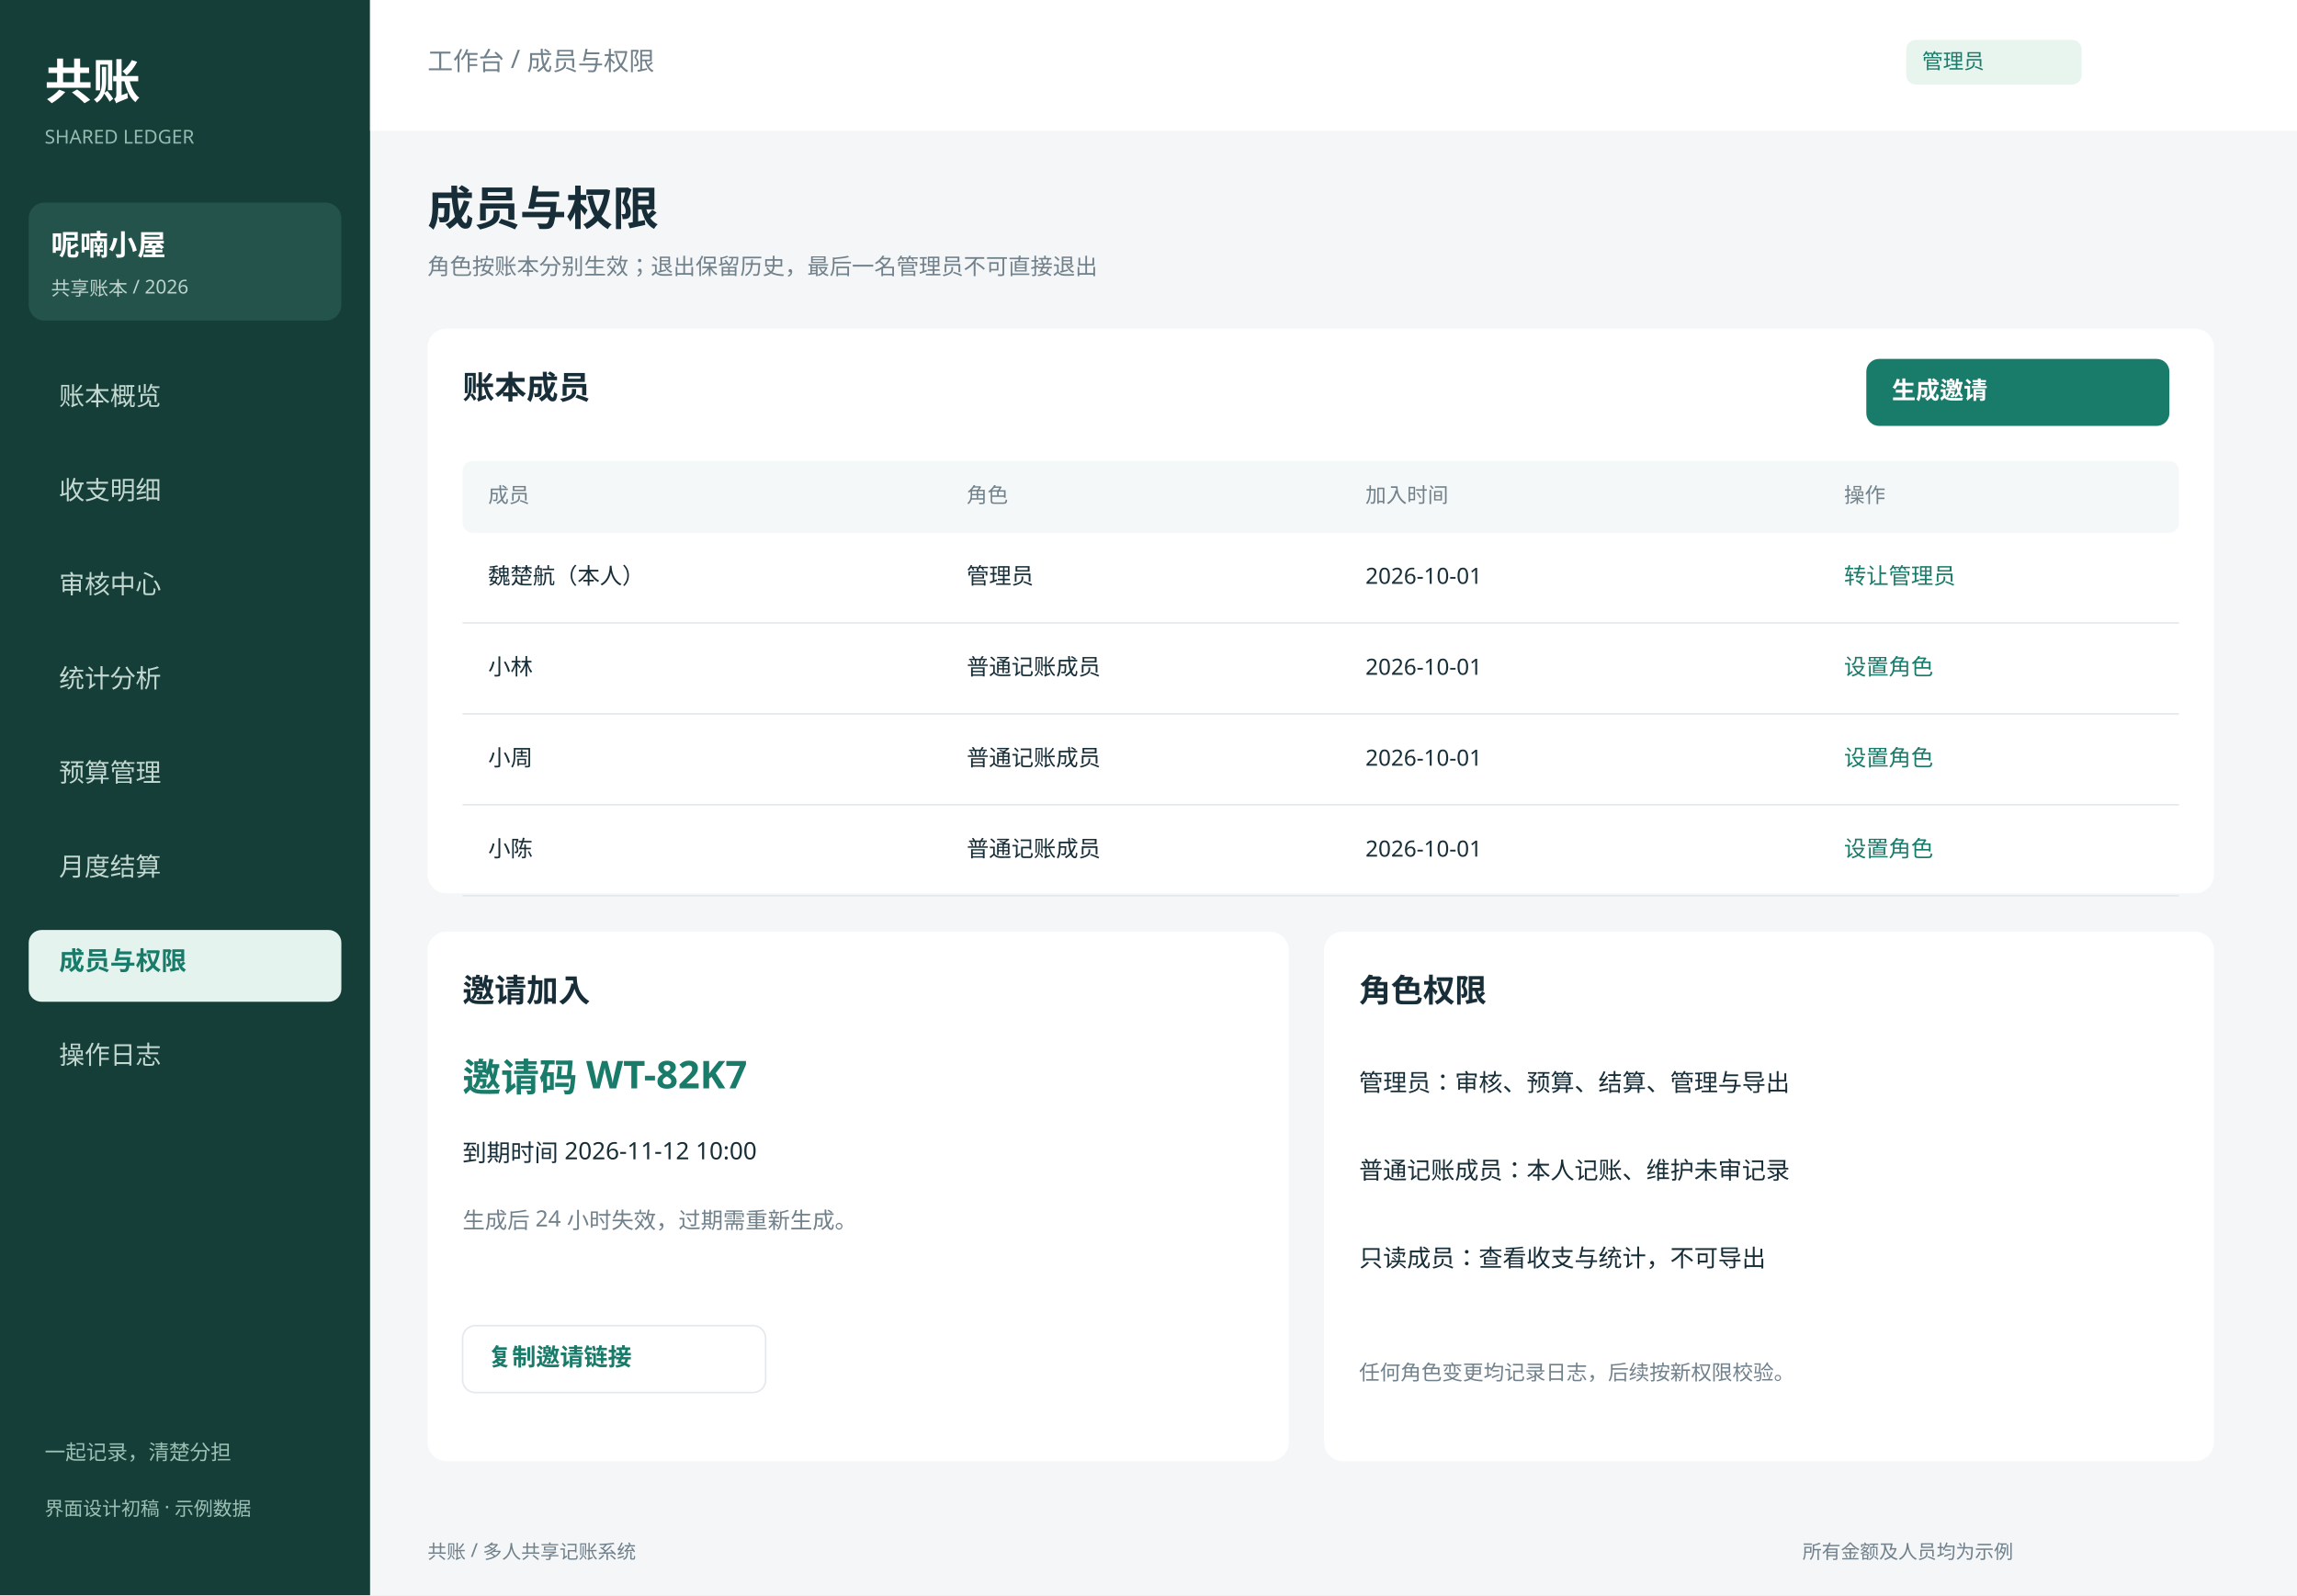
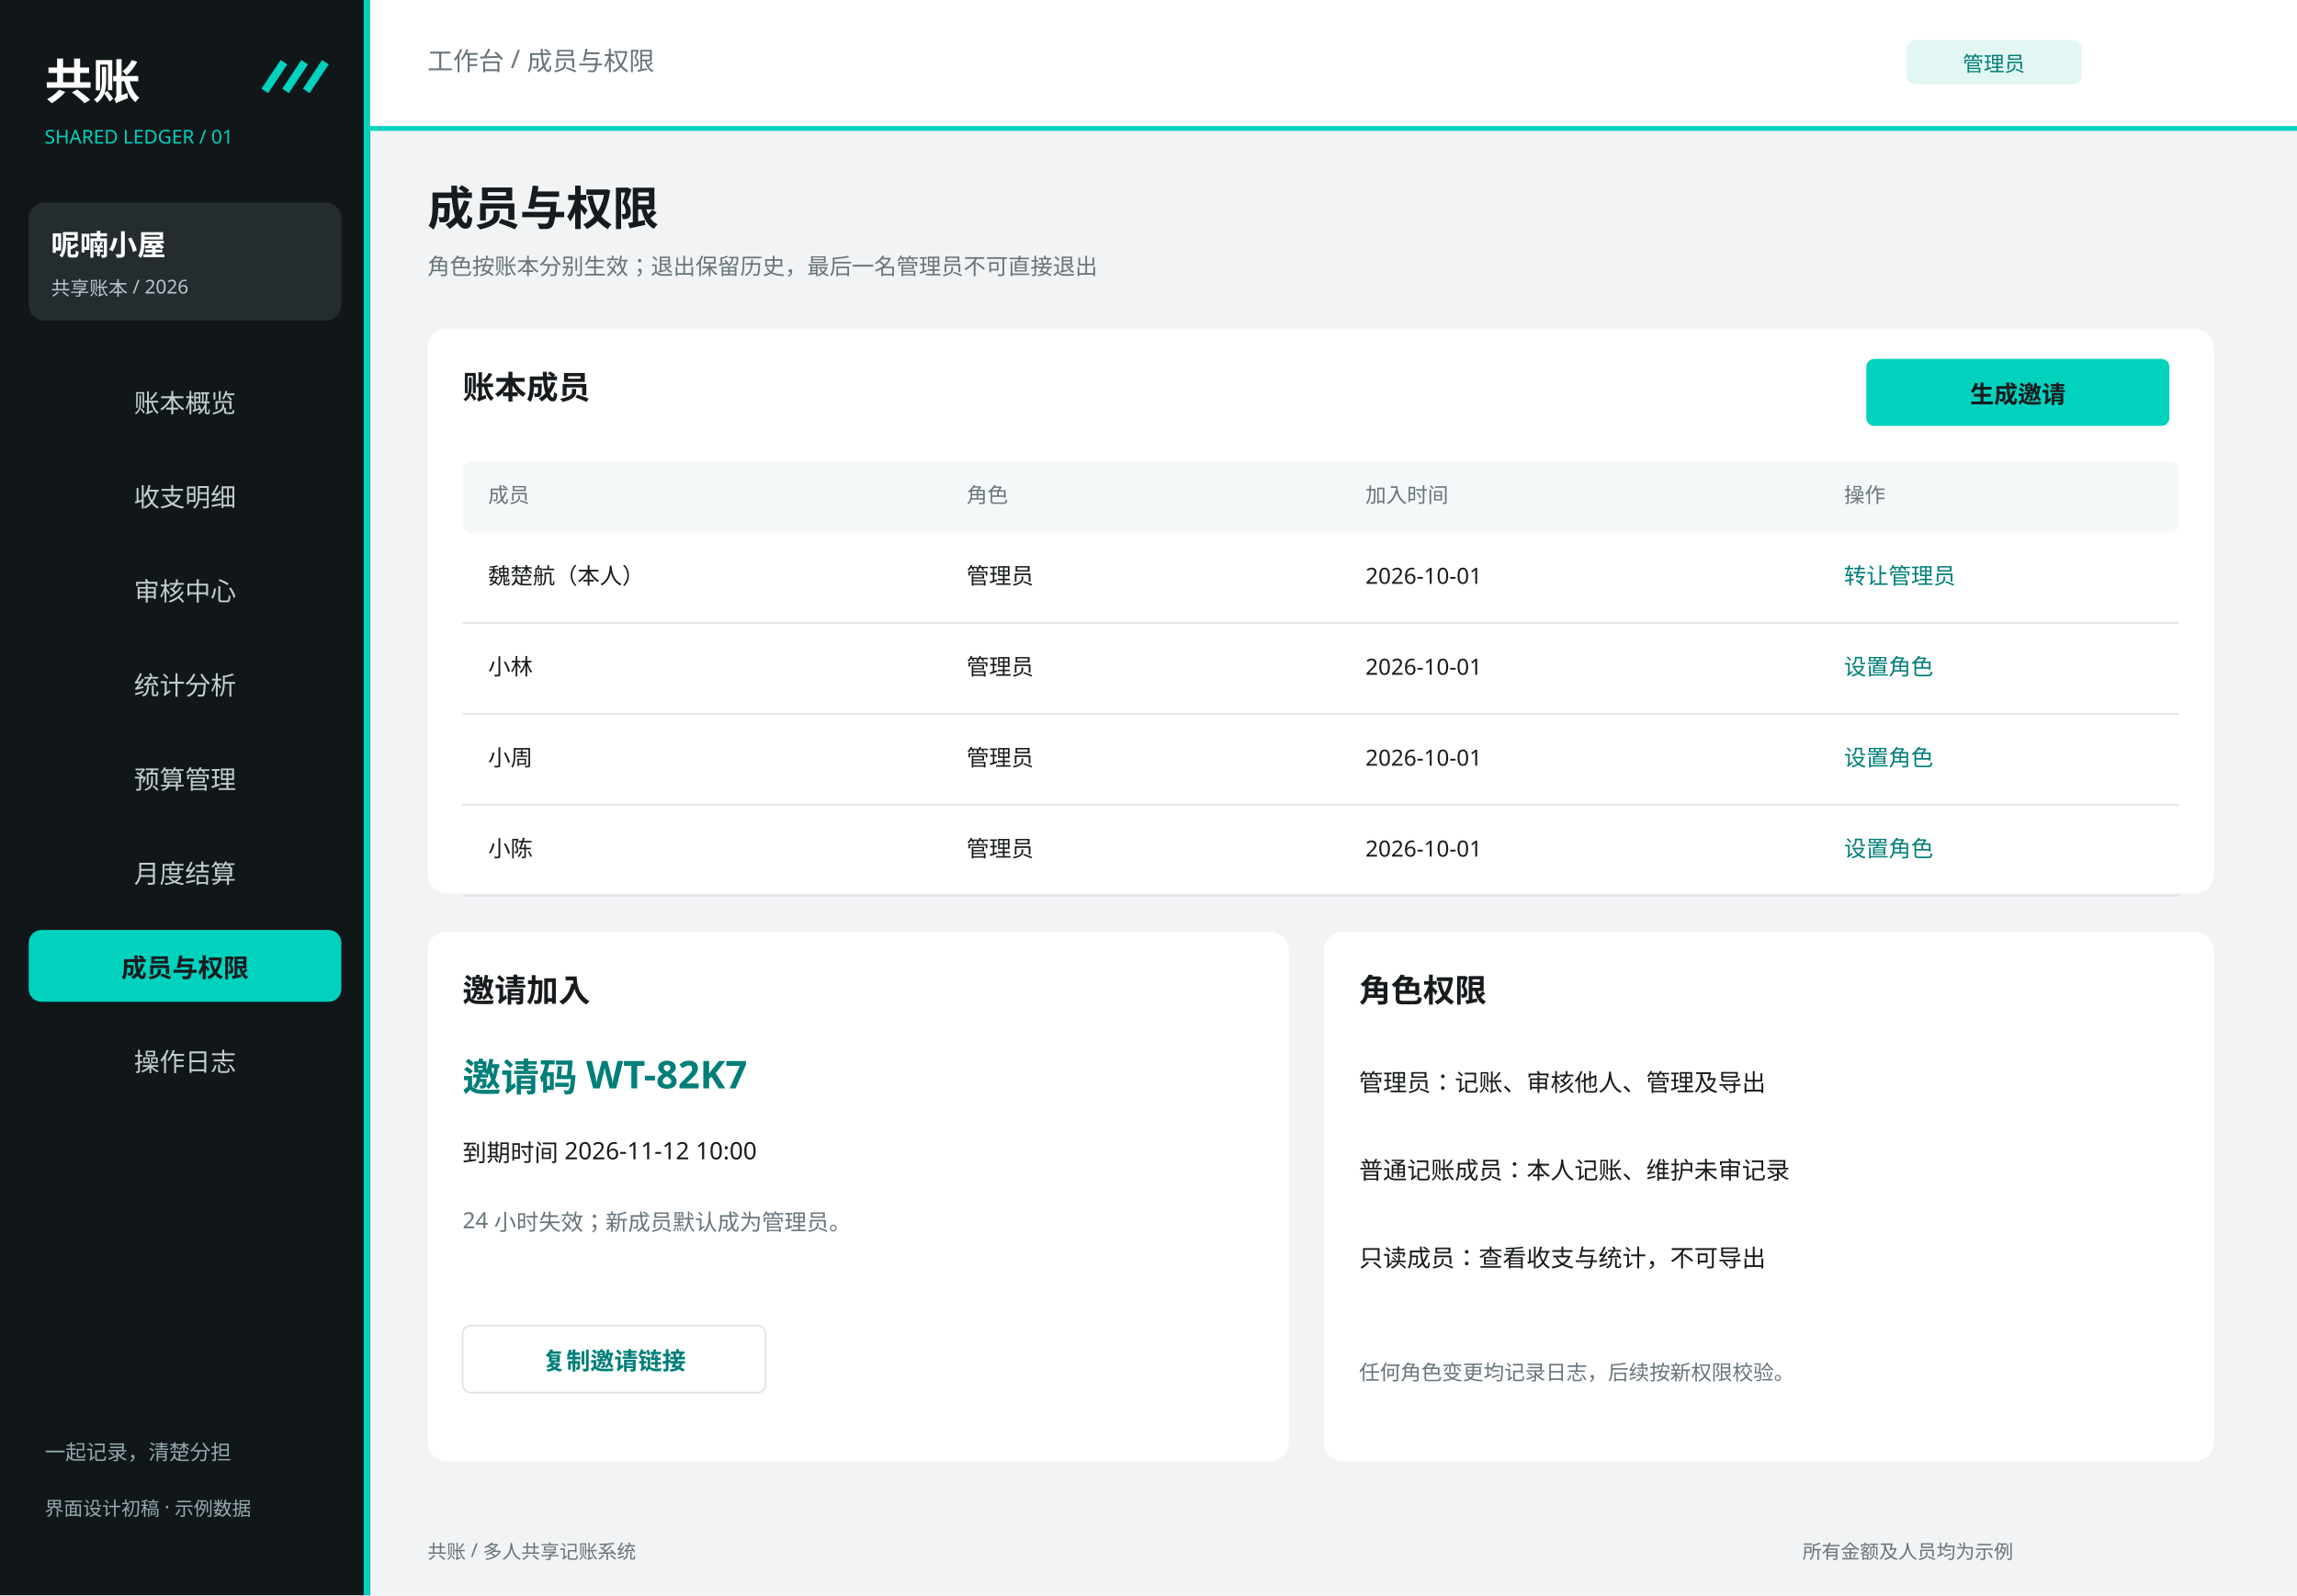
<svg xmlns="http://www.w3.org/2000/svg" width="1440" height="1000" viewBox="0 0 1440 1000">
-   <rect width="1440" height="1000" fill="#F4F6F8" />
-   <rect x="0" y="0" width="232" height="1000" rx="0" fill="#153E39" />
+   <rect width="1440" height="1000" fill="#F1F3F4" />
+   <rect x="0" y="0" width="232" height="1000" rx="0" fill="#111619" />
+   <rect x="228" y="0" width="4" height="1000" rx="0" fill="#00D2BE" />
+   <line x1="166" y1="57" x2="178" y2="39" stroke="#00D2BE" stroke-width="5" />
+   <line x1="179" y1="57" x2="191" y2="39" stroke="#00D2BE" stroke-width="5" />
+   <line x1="192" y1="57" x2="204" y2="39" stroke="#00D2BE" stroke-width="5" />
  <text x="28" y="62" font-family="Microsoft YaHei, sans-serif" font-size="30" font-weight="700" fill="white">共账</text>
-   <text x="28" y="90" font-family="Microsoft YaHei, sans-serif" font-size="12" font-weight="400" fill="#94BBB0">SHARED LEDGER</text>
-   <rect x="18" y="127" width="196" height="74" rx="10" fill="#23534B" />
+   <text x="28" y="90" font-family="Microsoft YaHei, sans-serif" font-size="12" font-weight="400" fill="#00D2BE">SHARED LEDGER / 01</text>
+   <rect x="18" y="127" width="196" height="74" rx="10" fill="#242C30" />
  <text x="32" y="160" font-family="Microsoft YaHei, sans-serif" font-size="18" font-weight="700" fill="white">呢喃小屋</text>
-   <text x="32" y="185" font-family="Microsoft YaHei, sans-serif" font-size="12" font-weight="400" fill="#BBD4CD">共享账本  /  2026</text>
-   <text x="37" y="254" font-family="Microsoft YaHei, sans-serif" font-size="16" font-weight="400" fill="#C2D8D0">账本概览</text>
-   <text x="37" y="313" font-family="Microsoft YaHei, sans-serif" font-size="16" font-weight="400" fill="#C2D8D0">收支明细</text>
-   <text x="37" y="372" font-family="Microsoft YaHei, sans-serif" font-size="16" font-weight="400" fill="#C2D8D0">审核中心</text>
-   <text x="37" y="431" font-family="Microsoft YaHei, sans-serif" font-size="16" font-weight="400" fill="#C2D8D0">统计分析</text>
-   <text x="37" y="490" font-family="Microsoft YaHei, sans-serif" font-size="16" font-weight="400" fill="#C2D8D0">预算管理</text>
-   <text x="37" y="549" font-family="Microsoft YaHei, sans-serif" font-size="16" font-weight="400" fill="#C2D8D0">月度结算</text>
-   <rect x="18" y="583" width="196" height="45" rx="8" fill="#E4F3ED" />
-   <text x="37" y="608" font-family="Microsoft YaHei, sans-serif" font-size="16" font-weight="700" fill="#197B69">成员与权限</text>
-   <text x="37" y="667" font-family="Microsoft YaHei, sans-serif" font-size="16" font-weight="400" fill="#C2D8D0">操作日志</text>
-   <text x="28" y="915" font-family="Microsoft YaHei, sans-serif" font-size="13" font-weight="400" fill="#9DC0B5">一起记录，清楚分担</text>
-   <text x="28" y="950" font-family="Microsoft YaHei, sans-serif" font-size="12" font-weight="400" fill="#9DC0B5">界面设计初稿  ·  示例数据</text>
+   <text x="32" y="185" font-family="Microsoft YaHei, sans-serif" font-size="12" font-weight="400" fill="#B9C7CD">共享账本  /  2026</text>
+   <text x="116.0" y="251.5" text-anchor="middle" dominant-baseline="central" font-family="Microsoft YaHei, sans-serif" font-size="16" font-weight="400" fill="#C2CDD2">账本概览</text>
+   <text x="116.0" y="310.5" text-anchor="middle" dominant-baseline="central" font-family="Microsoft YaHei, sans-serif" font-size="16" font-weight="400" fill="#C2CDD2">收支明细</text>
+   <text x="116.0" y="369.5" text-anchor="middle" dominant-baseline="central" font-family="Microsoft YaHei, sans-serif" font-size="16" font-weight="400" fill="#C2CDD2">审核中心</text>
+   <text x="116.0" y="428.5" text-anchor="middle" dominant-baseline="central" font-family="Microsoft YaHei, sans-serif" font-size="16" font-weight="400" fill="#C2CDD2">统计分析</text>
+   <text x="116.0" y="487.5" text-anchor="middle" dominant-baseline="central" font-family="Microsoft YaHei, sans-serif" font-size="16" font-weight="400" fill="#C2CDD2">预算管理</text>
+   <text x="116.0" y="546.5" text-anchor="middle" dominant-baseline="central" font-family="Microsoft YaHei, sans-serif" font-size="16" font-weight="400" fill="#C2CDD2">月度结算</text>
+   <rect x="18" y="583" width="196" height="45" rx="8" fill="#00D2BE" />
+   <text x="116.0" y="605.5" text-anchor="middle" dominant-baseline="central" font-family="Microsoft YaHei, sans-serif" font-size="16" font-weight="700" fill="#171B1E">成员与权限</text>
+   <text x="116.0" y="664.5" text-anchor="middle" dominant-baseline="central" font-family="Microsoft YaHei, sans-serif" font-size="16" font-weight="400" fill="#C2CDD2">操作日志</text>
+   <text x="28" y="915" font-family="Microsoft YaHei, sans-serif" font-size="13" font-weight="400" fill="#95A9AF">一起记录，清楚分担</text>
+   <text x="28" y="950" font-family="Microsoft YaHei, sans-serif" font-size="12" font-weight="400" fill="#95A9AF">界面设计初稿  ·  示例数据</text>
  <rect x="232" y="0" width="1208" height="82" rx="0" fill="white" />
-   <text x="268" y="44" font-family="Microsoft YaHei, sans-serif" font-size="16" font-weight="400" fill="#71818B">工作台  /  成员与权限</text>
-   <rect x="1195" y="25" width="110" height="28" rx="6" fill="#E8F5EF" />
-   <text x="1205" y="43" font-family="Microsoft YaHei, sans-serif" font-size="13" font-weight="400" fill="#197B69">管理员</text>
-   <text x="268" y="141" font-family="Microsoft YaHei, sans-serif" font-size="29" font-weight="700" fill="#172E38">成员与权限</text>
-   <text x="268" y="172" font-family="Microsoft YaHei, sans-serif" font-size="14" font-weight="400" fill="#71818B">角色按账本分别生效；退出保留历史，最后一名管理员不可直接退出</text>
-   <text x="268" y="977" font-family="Microsoft YaHei, sans-serif" font-size="12" font-weight="400" fill="#71818B">共账  /  多人共享记账系统</text>
-   <text x="1130" y="977" font-family="Microsoft YaHei, sans-serif" font-size="12" font-weight="400" fill="#71818B">所有金额及人员均为示例</text>
+   <rect x="232" y="79" width="1208" height="3" rx="0" fill="#00D2BE" />
+   <text x="268" y="44" font-family="Microsoft YaHei, sans-serif" font-size="16" font-weight="400" fill="#68747B">工作台  /  成员与权限</text>
+   <rect x="1195" y="25" width="110" height="28" rx="6" fill="#E2F7F3" />
+   <text x="1250.0" y="39.0" text-anchor="middle" dominant-baseline="central" font-family="Microsoft YaHei, sans-serif" font-size="13" font-weight="400" fill="#007E78">管理员</text>
+   <text x="268" y="141" font-family="Microsoft YaHei, sans-serif" font-size="29" font-weight="700" fill="#171B1E">成员与权限</text>
+   <text x="268" y="172" font-family="Microsoft YaHei, sans-serif" font-size="14" font-weight="400" fill="#68747B">角色按账本分别生效；退出保留历史，最后一名管理员不可直接退出</text>
+   <text x="268" y="977" font-family="Microsoft YaHei, sans-serif" font-size="12" font-weight="400" fill="#68747B">共账  /  多人共享记账系统</text>
+   <text x="1130" y="977" font-family="Microsoft YaHei, sans-serif" font-size="12" font-weight="400" fill="#68747B">所有金额及人员均为示例</text>
  <rect x="268" y="206" width="1120" height="354" rx="12" fill="white" />
-   <text x="290" y="250" font-family="Microsoft YaHei, sans-serif" font-size="20" font-weight="700" fill="#172E38">账本成员</text>
-   <rect x="1170" y="225" width="190" height="42" rx="8" fill="#197B69" />
-   <text x="1186" y="250" font-family="Microsoft YaHei, sans-serif" font-size="15" font-weight="700" fill="white">生成邀请</text>
+   <text x="290" y="250" font-family="Microsoft YaHei, sans-serif" font-size="20" font-weight="700" fill="#171B1E">账本成员</text>
+   <rect x="1170" y="225" width="190" height="42" rx="5" fill="#00D2BE" />
+   <text x="1265.0" y="246.0" text-anchor="middle" dominant-baseline="central" font-family="Microsoft YaHei, sans-serif" font-size="15" font-weight="700" fill="#171B1E">生成邀请</text>
  <rect x="290" y="289" width="1076" height="45" rx="6" fill="#F5F8F9" />
-   <text x="306" y="315" font-family="Microsoft YaHei, sans-serif" font-size="13" font-weight="400" fill="#71818B">成员</text>
-   <text x="606" y="315" font-family="Microsoft YaHei, sans-serif" font-size="13" font-weight="400" fill="#71818B">角色</text>
-   <text x="856" y="315" font-family="Microsoft YaHei, sans-serif" font-size="13" font-weight="400" fill="#71818B">加入时间</text>
-   <text x="1156" y="315" font-family="Microsoft YaHei, sans-serif" font-size="13" font-weight="400" fill="#71818B">操作</text>
-   <rect x="290" y="390" width="1076" height="1" rx="0" fill="#E3E9ED" />
-   <text x="306" y="366" font-family="Microsoft YaHei, sans-serif" font-size="14" font-weight="400" fill="#172E38">魏楚航（本人）</text>
-   <text x="606" y="366" font-family="Microsoft YaHei, sans-serif" font-size="14" font-weight="400" fill="#172E38">管理员</text>
-   <text x="856" y="366" font-family="Microsoft YaHei, sans-serif" font-size="14" font-weight="400" fill="#172E38">2026-10-01</text>
-   <text x="1156" y="366" font-family="Microsoft YaHei, sans-serif" font-size="14" font-weight="400" fill="#197B69">转让管理员</text>
-   <rect x="290" y="447" width="1076" height="1" rx="0" fill="#E3E9ED" />
-   <text x="306" y="423" font-family="Microsoft YaHei, sans-serif" font-size="14" font-weight="400" fill="#172E38">小林</text>
-   <text x="606" y="423" font-family="Microsoft YaHei, sans-serif" font-size="14" font-weight="400" fill="#172E38">普通记账成员</text>
-   <text x="856" y="423" font-family="Microsoft YaHei, sans-serif" font-size="14" font-weight="400" fill="#172E38">2026-10-01</text>
-   <text x="1156" y="423" font-family="Microsoft YaHei, sans-serif" font-size="14" font-weight="400" fill="#197B69">设置角色</text>
-   <rect x="290" y="504" width="1076" height="1" rx="0" fill="#E3E9ED" />
-   <text x="306" y="480" font-family="Microsoft YaHei, sans-serif" font-size="14" font-weight="400" fill="#172E38">小周</text>
-   <text x="606" y="480" font-family="Microsoft YaHei, sans-serif" font-size="14" font-weight="400" fill="#172E38">普通记账成员</text>
-   <text x="856" y="480" font-family="Microsoft YaHei, sans-serif" font-size="14" font-weight="400" fill="#172E38">2026-10-01</text>
-   <text x="1156" y="480" font-family="Microsoft YaHei, sans-serif" font-size="14" font-weight="400" fill="#197B69">设置角色</text>
-   <rect x="290" y="561" width="1076" height="1" rx="0" fill="#E3E9ED" />
-   <text x="306" y="537" font-family="Microsoft YaHei, sans-serif" font-size="14" font-weight="400" fill="#172E38">小陈</text>
-   <text x="606" y="537" font-family="Microsoft YaHei, sans-serif" font-size="14" font-weight="400" fill="#172E38">普通记账成员</text>
-   <text x="856" y="537" font-family="Microsoft YaHei, sans-serif" font-size="14" font-weight="400" fill="#172E38">2026-10-01</text>
-   <text x="1156" y="537" font-family="Microsoft YaHei, sans-serif" font-size="14" font-weight="400" fill="#197B69">设置角色</text>
+   <text x="306" y="315" font-family="Microsoft YaHei, sans-serif" font-size="13" font-weight="400" fill="#68747B">成员</text>
+   <text x="606" y="315" font-family="Microsoft YaHei, sans-serif" font-size="13" font-weight="400" fill="#68747B">角色</text>
+   <text x="856" y="315" font-family="Microsoft YaHei, sans-serif" font-size="13" font-weight="400" fill="#68747B">加入时间</text>
+   <text x="1156" y="315" font-family="Microsoft YaHei, sans-serif" font-size="13" font-weight="400" fill="#68747B">操作</text>
+   <rect x="290" y="390" width="1076" height="1" rx="0" fill="#DDE3E6" />
+   <text x="306" y="366" font-family="Microsoft YaHei, sans-serif" font-size="14" font-weight="400" fill="#171B1E">魏楚航（本人）</text>
+   <text x="606" y="366" font-family="Microsoft YaHei, sans-serif" font-size="14" font-weight="400" fill="#171B1E">管理员</text>
+   <text x="856" y="366" font-family="Microsoft YaHei, sans-serif" font-size="14" font-weight="400" fill="#171B1E">2026-10-01</text>
+   <text x="1156" y="366" font-family="Microsoft YaHei, sans-serif" font-size="14" font-weight="400" fill="#007E78">转让管理员</text>
+   <rect x="290" y="447" width="1076" height="1" rx="0" fill="#DDE3E6" />
+   <text x="306" y="423" font-family="Microsoft YaHei, sans-serif" font-size="14" font-weight="400" fill="#171B1E">小林</text>
+   <text x="606" y="423" font-family="Microsoft YaHei, sans-serif" font-size="14" font-weight="400" fill="#171B1E">管理员</text>
+   <text x="856" y="423" font-family="Microsoft YaHei, sans-serif" font-size="14" font-weight="400" fill="#171B1E">2026-10-01</text>
+   <text x="1156" y="423" font-family="Microsoft YaHei, sans-serif" font-size="14" font-weight="400" fill="#007E78">设置角色</text>
+   <rect x="290" y="504" width="1076" height="1" rx="0" fill="#DDE3E6" />
+   <text x="306" y="480" font-family="Microsoft YaHei, sans-serif" font-size="14" font-weight="400" fill="#171B1E">小周</text>
+   <text x="606" y="480" font-family="Microsoft YaHei, sans-serif" font-size="14" font-weight="400" fill="#171B1E">管理员</text>
+   <text x="856" y="480" font-family="Microsoft YaHei, sans-serif" font-size="14" font-weight="400" fill="#171B1E">2026-10-01</text>
+   <text x="1156" y="480" font-family="Microsoft YaHei, sans-serif" font-size="14" font-weight="400" fill="#007E78">设置角色</text>
+   <rect x="290" y="561" width="1076" height="1" rx="0" fill="#DDE3E6" />
+   <text x="306" y="537" font-family="Microsoft YaHei, sans-serif" font-size="14" font-weight="400" fill="#171B1E">小陈</text>
+   <text x="606" y="537" font-family="Microsoft YaHei, sans-serif" font-size="14" font-weight="400" fill="#171B1E">管理员</text>
+   <text x="856" y="537" font-family="Microsoft YaHei, sans-serif" font-size="14" font-weight="400" fill="#171B1E">2026-10-01</text>
+   <text x="1156" y="537" font-family="Microsoft YaHei, sans-serif" font-size="14" font-weight="400" fill="#007E78">设置角色</text>
  <rect x="268" y="584" width="540" height="332" rx="12" fill="white" />
-   <text x="290" y="628" font-family="Microsoft YaHei, sans-serif" font-size="20" font-weight="700" fill="#172E38">邀请加入</text>
-   <text x="290" y="684" font-family="Microsoft YaHei, sans-serif" font-size="24" font-weight="700" fill="#197B69">邀请码   WT-82K7</text>
-   <text x="290" y="728" font-family="Microsoft YaHei, sans-serif" font-size="15" font-weight="400" fill="#172E38">到期时间   2026-11-12 10:00</text>
-   <text x="290" y="770" font-family="Microsoft YaHei, sans-serif" font-size="14" font-weight="400" fill="#71818B">生成后 24 小时失效，过期需重新生成。</text>
-   <rect x="290" y="831" width="190" height="42" rx="8" fill="white" stroke="#E3E9ED" />
-   <text x="306" y="856" font-family="Microsoft YaHei, sans-serif" font-size="15" font-weight="700" fill="#197B69">复制邀请链接</text>
+   <text x="290" y="628" font-family="Microsoft YaHei, sans-serif" font-size="20" font-weight="700" fill="#171B1E">邀请加入</text>
+   <text x="290" y="684" font-family="Microsoft YaHei, sans-serif" font-size="24" font-weight="700" fill="#007E78">邀请码   WT-82K7</text>
+   <text x="290" y="728" font-family="Microsoft YaHei, sans-serif" font-size="15" font-weight="400" fill="#171B1E">到期时间   2026-11-12 10:00</text>
+   <text x="290" y="770" font-family="Microsoft YaHei, sans-serif" font-size="14" font-weight="400" fill="#68747B">24 小时失效；新成员默认成为管理员。</text>
+   <rect x="290" y="831" width="190" height="42" rx="5" fill="white" stroke="#DDE3E6" />
+   <text x="385.0" y="852.0" text-anchor="middle" dominant-baseline="central" font-family="Microsoft YaHei, sans-serif" font-size="15" font-weight="700" fill="#007E78">复制邀请链接</text>
  <rect x="830" y="584" width="558" height="332" rx="12" fill="white" />
-   <text x="852" y="628" font-family="Microsoft YaHei, sans-serif" font-size="20" font-weight="700" fill="#172E38">角色权限</text>
-   <text x="852" y="684" font-family="Microsoft YaHei, sans-serif" font-size="15" font-weight="400" fill="#172E38">管理员：审核、预算、结算、管理与导出</text>
-   <text x="852" y="739" font-family="Microsoft YaHei, sans-serif" font-size="15" font-weight="400" fill="#172E38">普通记账成员：本人记账、维护未审记录</text>
-   <text x="852" y="794" font-family="Microsoft YaHei, sans-serif" font-size="15" font-weight="400" fill="#172E38">只读成员：查看收支与统计，不可导出</text>
-   <text x="852" y="865" font-family="Microsoft YaHei, sans-serif" font-size="13" font-weight="400" fill="#71818B">任何角色变更均记录日志，后续按新权限校验。</text>
+   <text x="852" y="628" font-family="Microsoft YaHei, sans-serif" font-size="20" font-weight="700" fill="#171B1E">角色权限</text>
+   <text x="852" y="684" font-family="Microsoft YaHei, sans-serif" font-size="15" font-weight="400" fill="#171B1E">管理员：记账、审核他人、管理及导出</text>
+   <text x="852" y="739" font-family="Microsoft YaHei, sans-serif" font-size="15" font-weight="400" fill="#171B1E">普通记账成员：本人记账、维护未审记录</text>
+   <text x="852" y="794" font-family="Microsoft YaHei, sans-serif" font-size="15" font-weight="400" fill="#171B1E">只读成员：查看收支与统计，不可导出</text>
+   <text x="852" y="865" font-family="Microsoft YaHei, sans-serif" font-size="13" font-weight="400" fill="#68747B">任何角色变更均记录日志，后续按新权限校验。</text>
</svg>
